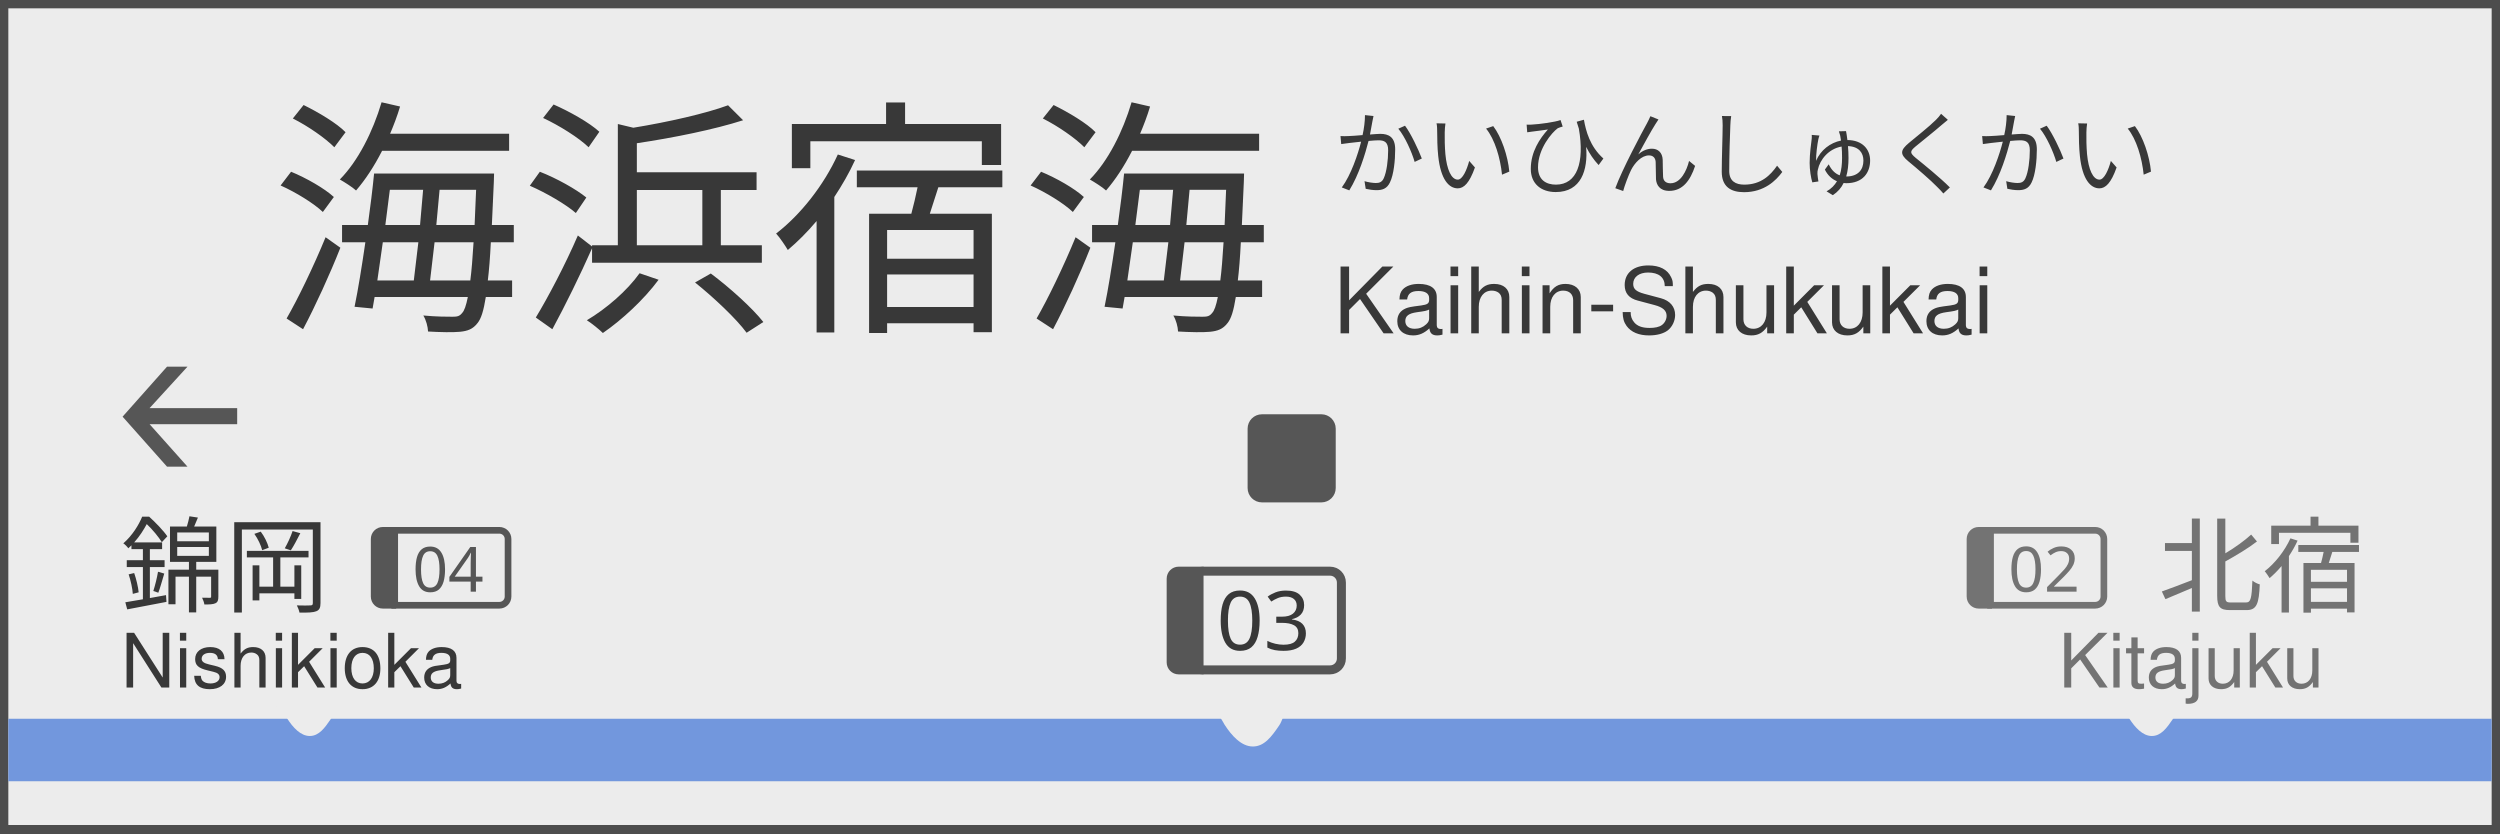
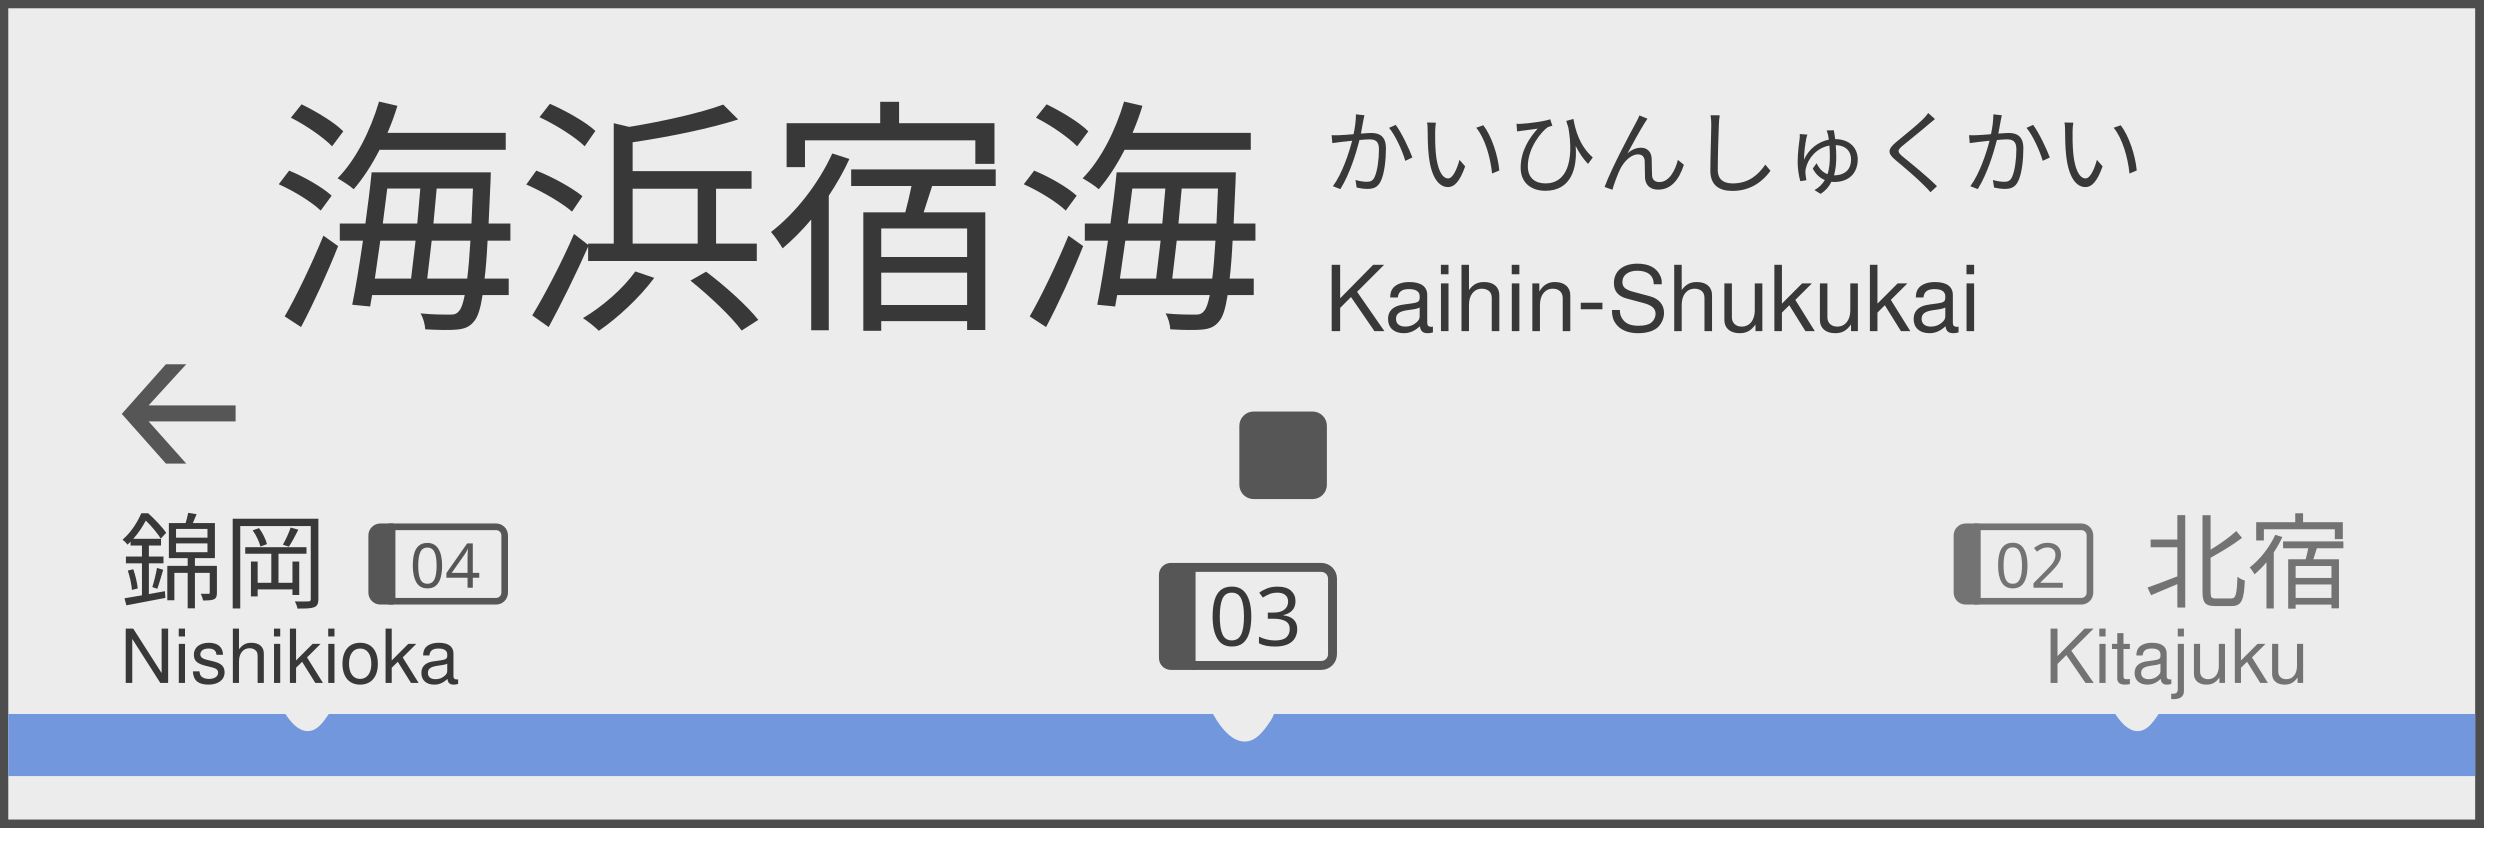
- <svg xmlns="http://www.w3.org/2000/svg" id="canvasGlobal" viewBox="0 0 600 200" version="1.1">
+ <svg xmlns="http://www.w3.org/2000/svg" id="canvasGlobal" version="1.1">
  <defs>
    <filter x="0%" y="0%" width="100%" height="100%" filterUnits="objectBoundingBox" id="filter-1">
      <feOffset dx="0" dy="0" in="SourceAlpha" result="shadowOffsetOuter1" />
      <feGaussianBlur stdDeviation="0" in="shadowOffsetOuter1" result="shadowBlurOuter1" />
      <feColorMatrix values="0 0 0 0 0   0 0 0 0 0   0 0 0 0 0  0 0 0 0 0" type="matrix" in="shadowBlurOuter1" result="shadowMatrixOuter1" />
      <feMerge>
        <feMergeNode in="shadowMatrixOuter1" />
        <feMergeNode in="SourceGraphic" />
      </feMerge>
    </filter>
    <linearGradient id="colorBeltGradient">
        </linearGradient>
  </defs>
  <g id="页面-1" stroke="none" stroke-width="0" fill="none" fill-rule="evenodd">
    <g id="Output" filter="url(#filter-1)" transform="translate(0, 0)">
      <rect id="background" stroke="#4D4D4D" stroke-width="4" fill="#ECECEC" x="0" y="0" width="600" height="200" />
      <g id="Main" transform="translate(65, 15)" fill="#383838" font-weight="normal">
        <text id="staNameEnglish" x="255" y="65" font-family="Helvetica" font-size="22">
          <tspan>Kaihin-Shukukai</tspan>
        </text>
        <text id="staNameKana" x="255" y="30" font-family=".PingFangSC-Regular, .PingFang SC" font-size="22">
          <tspan>かいひんしゅくかい</tspan>
        </text>
        <text id="staNameChinese" x="0" y="60" font-family=".PingFangSC-Regular, .PingFang SC" font-weight="normal" font-size="60">
          <tspan>海浜宿海</tspan>
        </text>
      </g>
      <line x1="2" y1="180" x2="598" y2="180" transform="translate(0, 0)" id="lineColorBelt1" stroke="#7297DD" stroke-width="15" />
      <line x1="2" y1="180" x2="598" y2="180" transform="translate(0, 0)" id="lineColorBelt2" stroke="#A0D4E7" stroke-width="15" visibility="hidden" />
      <g id="Right" transform="translate(472, 120)">
        <text id="rightStaNameChinese" x="46" y="25" font-family="PingFangSC-Regular, PingFang SC" font-size="25" font-weight="normal" fill="#737373">
          <tspan>北宿</tspan>
        </text>
        <g id="rightIcon" transform="translate(0, 5)">
          <path id="rightIconInner" d="M5.508,2.052 L5.508,20.484 L2.88,20.484 C2.244,20.484 1.668,20.226 1.251,19.809 C0.834,19.392 0.576,18.816 0.576,18.18 L0.576,18.18 L0.576,4.356 C0.576,3.72 0.834,3.144 1.251,2.727 C1.668,2.31 2.244,2.052 2.88,2.052 L2.88,2.052 L5.508,2.052 Z" stroke="#737373" stroke-width="1.152" fill="#737373" />
          <path id="rightIconOuter" d="M30.852,2.276 C31.426,2.276 31.946,2.509 32.323,2.885 C32.699,3.262 32.932,3.782 32.932,4.356 L32.932,4.356 L32.932,18.18 C32.932,18.754 32.699,19.274 32.323,19.651 C31.946,20.027 31.426,20.26 30.852,20.26 L30.852,20.26 L5.732,20.26 L5.732,2.276 Z" stroke="#737373" stroke-width="1.6" />
          <text id="rightStaNumber" x="10" y="17" font-family="PingFangSC-Medium, PingFang SC" font-size="15" font-weight="400" fill="#737373">
            <tspan>02</tspan>
          </text>
        </g>
        <path id="rightEpli" transform="translate(0, 0)" d="M44.44,56.638 C46.65,56.638 48.048,54.684 49.44,52.638 C50.148,51.598 50.007,50.752 51.243,49.753 C51.606,49.46 52.235,49.313 53.128,49.313 L56.576,49.313 C49.372,46.438 45.27,45 44.269,45 C43.304,45 39.214,46.438 32,49.313 L35.593,49.313 C36.029,49.326 36.443,49.43 36.834,49.622 C37.85,50.123 38.871,52.205 39.05,52.484 C40.379,54.546 42.231,56.638 44.44,56.638 Z" fill="#ECECEC" />
        <text id="rightStaNameEnglish" x="22" y="45" font-family="Helvetica" font-size="18" font-weight="normal" fill="#737373">
          <tspan>Kitajuku</tspan>
        </text>
      </g>
      <g id="Left" transform="translate(29, 120)">
        <g id="leftIcon" transform="translate(60, 5)">
          <path id="leftIconInner" d="M5.508,2.052 L5.508,20.484 L2.88,20.484 C2.244,20.484 1.668,20.226 1.251,19.809 C0.834,19.392 0.576,18.816 0.576,18.18 L0.576,18.18 L0.576,4.356 C0.576,3.72 0.834,3.144 1.251,2.727 C1.668,2.31 2.244,2.052 2.88,2.052 L2.88,2.052 L5.508,2.052 Z" stroke="#565656" stroke-width="1.152" fill="#565656" />
          <path id="leftIconOuter" d="M30.852,2.276 C31.426,2.276 31.946,2.509 32.323,2.885 C32.699,3.262 32.932,3.782 32.932,4.356 L32.932,4.356 L32.932,18.18 C32.932,18.754 32.699,19.274 32.323,19.651 C31.946,20.027 31.426,20.26 30.852,20.26 L30.852,20.26 L5.732,20.26 L5.732,2.276 Z" stroke="#565656" stroke-width="1.6" />
          <text id="leftStaNumber" font-family="PingFangSC-Medium, PingFang SC" font-size="14.93" font-weight="400" fill="#565656">
            <tspan x="10" y="17">04</tspan>
          </text>
        </g>
        <path id="leftEpli" d="M45.341,56.638 C47.55,56.638 48.948,54.684 50.341,52.638 C51.048,51.598 50.907,50.752 52.144,49.753 C52.507,49.46 53.135,49.313 54.028,49.313 L57.476,49.313 C50.273,46.438 46.17,45 45.169,45 C44.204,45 40.114,46.438 32.9,49.313 L36.493,49.313 C36.929,49.326 37.343,49.43 37.734,49.622 C38.751,50.123 39.771,52.205 39.951,52.484 C41.279,54.546 43.131,56.638 45.341,56.638 Z" fill="#ECECEC" />
        <text id="leftStaNameChinese" font-family=".PingFangSC-Regular, .PingFang SC" font-size="25" font-weight="normal" fill="#383838">
          <tspan x="0" y="25">錦岡</tspan>
        </text>
        <text id="leftStaNameEnglish" font-family="Helvetica" font-size="18" font-weight="normal" fill="#383838">
          <tspan x="0" y="45">Nishikioka</tspan>
        </text>
      </g>
      <g id="Middle" transform="translate(235, 100)">
        <g id="middleIcon" transform="translate(45, 35)">
          <path id="middleIconOuter" d="M39.214,2.08 C39.966,2.08 40.646,2.385 41.139,2.877 C41.631,3.37 41.936,4.05 41.936,4.802 L41.936,4.802 L41.936,23.049 C41.936,23.801 41.631,24.481 41.139,24.974 C40.646,25.466 39.966,25.771 39.214,25.771 L39.214,25.771 L8.802,25.771 C8.05,25.771 7.37,25.466 6.877,24.974 C6.385,24.481 6.08,23.801 6.08,23.049 L6.08,23.049 L6.08,4.802 C6.08,4.05 6.385,3.37 6.877,2.877 C7.37,2.385 8.05,2.08 8.802,2.08 L8.802,2.08 Z" stroke="#565656" stroke-width="2.16" />
          <path id="middleIconInner" d="M7.77,2.08 L7.77,25.77 L2.874,25.77 C2.379,25.77 1.93,25.569 1.605,25.245 C1.281,24.92 1.08,24.471 1.08,23.976 L1.08,23.976 L1.08,3.874 C1.08,3.379 1.281,2.93 1.605,2.605 C1.93,2.281 2.379,2.08 2.874,2.08 L2.874,2.08 L7.77,2.08 Z" stroke="#565656" stroke-width="2.16" fill="#565656" />
          <text id="middleStaNumber" font-family="PingFangSC-Medium, PingFang SC" font-size="19.707" font-weight="400" fill="#383838">
            <tspan x="12" y="21">03</tspan>
          </text>
        </g>
        <g id="lineInfo" transform="translate(0,0)">
          <g id="lineIcon" transform="translate(65,0)">
            <rect id="abbrIcon" stroke="#565656" stroke-width="1.15" fill="#565656" x="0" y="0" width="20" height="20" rx="2.874" />
            <text id="lineAbbr" x="5" y="16" font-family="Arial-Medium, Arial" font-size="15" font-weight="normal" fill="#ECECEC">
              <tspan font-family="Arial-Medium, Arial" />
            </text>
          </g>
          <text id="lineName" x="90" y="18" font-family=".PingFangSC-Regular, .PingFang SC" font-size="21" font-weight="normal" fill="#383838">
            <tspan />
          </text>
        </g>
        <path id="middleEpli" transform="translate(0, 0)" d="M65.692,79.159 C68.479,79.159 70.243,76.694 72,74.113 C72.892,72.802 72.714,71.734 74.274,70.474 C74.732,70.104 75.524,69.919 76.651,69.919 L81,69.919 C71.914,66.292 66.739,64.479 65.476,64.479 C64.259,64.479 59.1,66.292 50,69.919 L54.532,69.919 C55.082,69.936 55.604,70.066 56.098,70.309 C57.38,70.941 58.667,73.568 58.894,73.919 C60.569,76.52 62.906,79.159 65.692,79.159 Z" fill="#ECECEC" />
      </g>
      <g id="towardArrow" transform="translate(0, 0) rotate(0)" visibility="visible">
        <polygon id="Toward" fill="#565656" points="40.084 88 44.998 88 35.902 97.947 56.922 97.947 56.922 101.806 35.902 101.806 44.998 112 40.084 112 29.42 100" />
      </g>
    </g>
  </g>
</svg>
